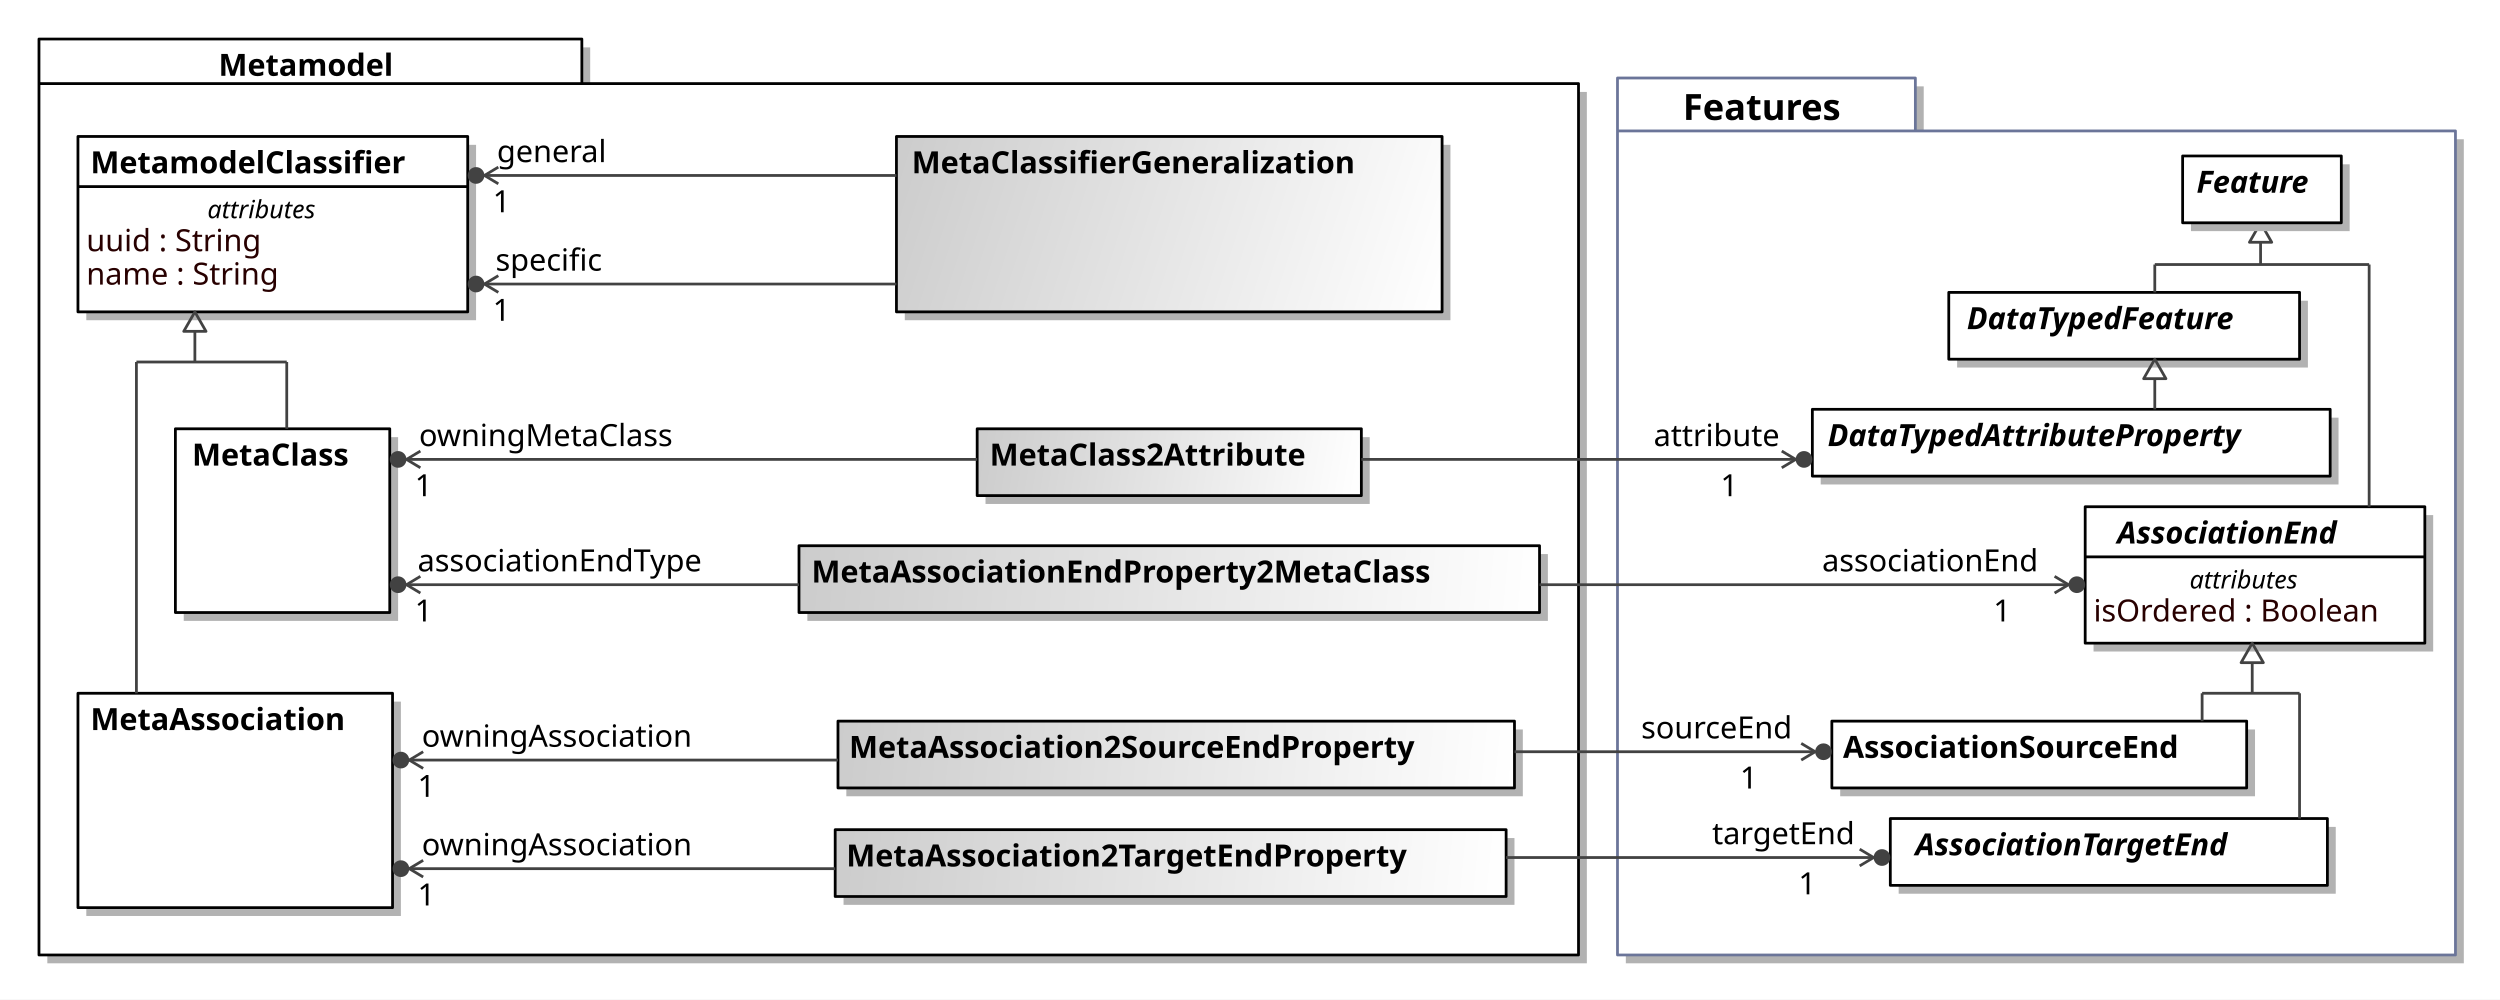
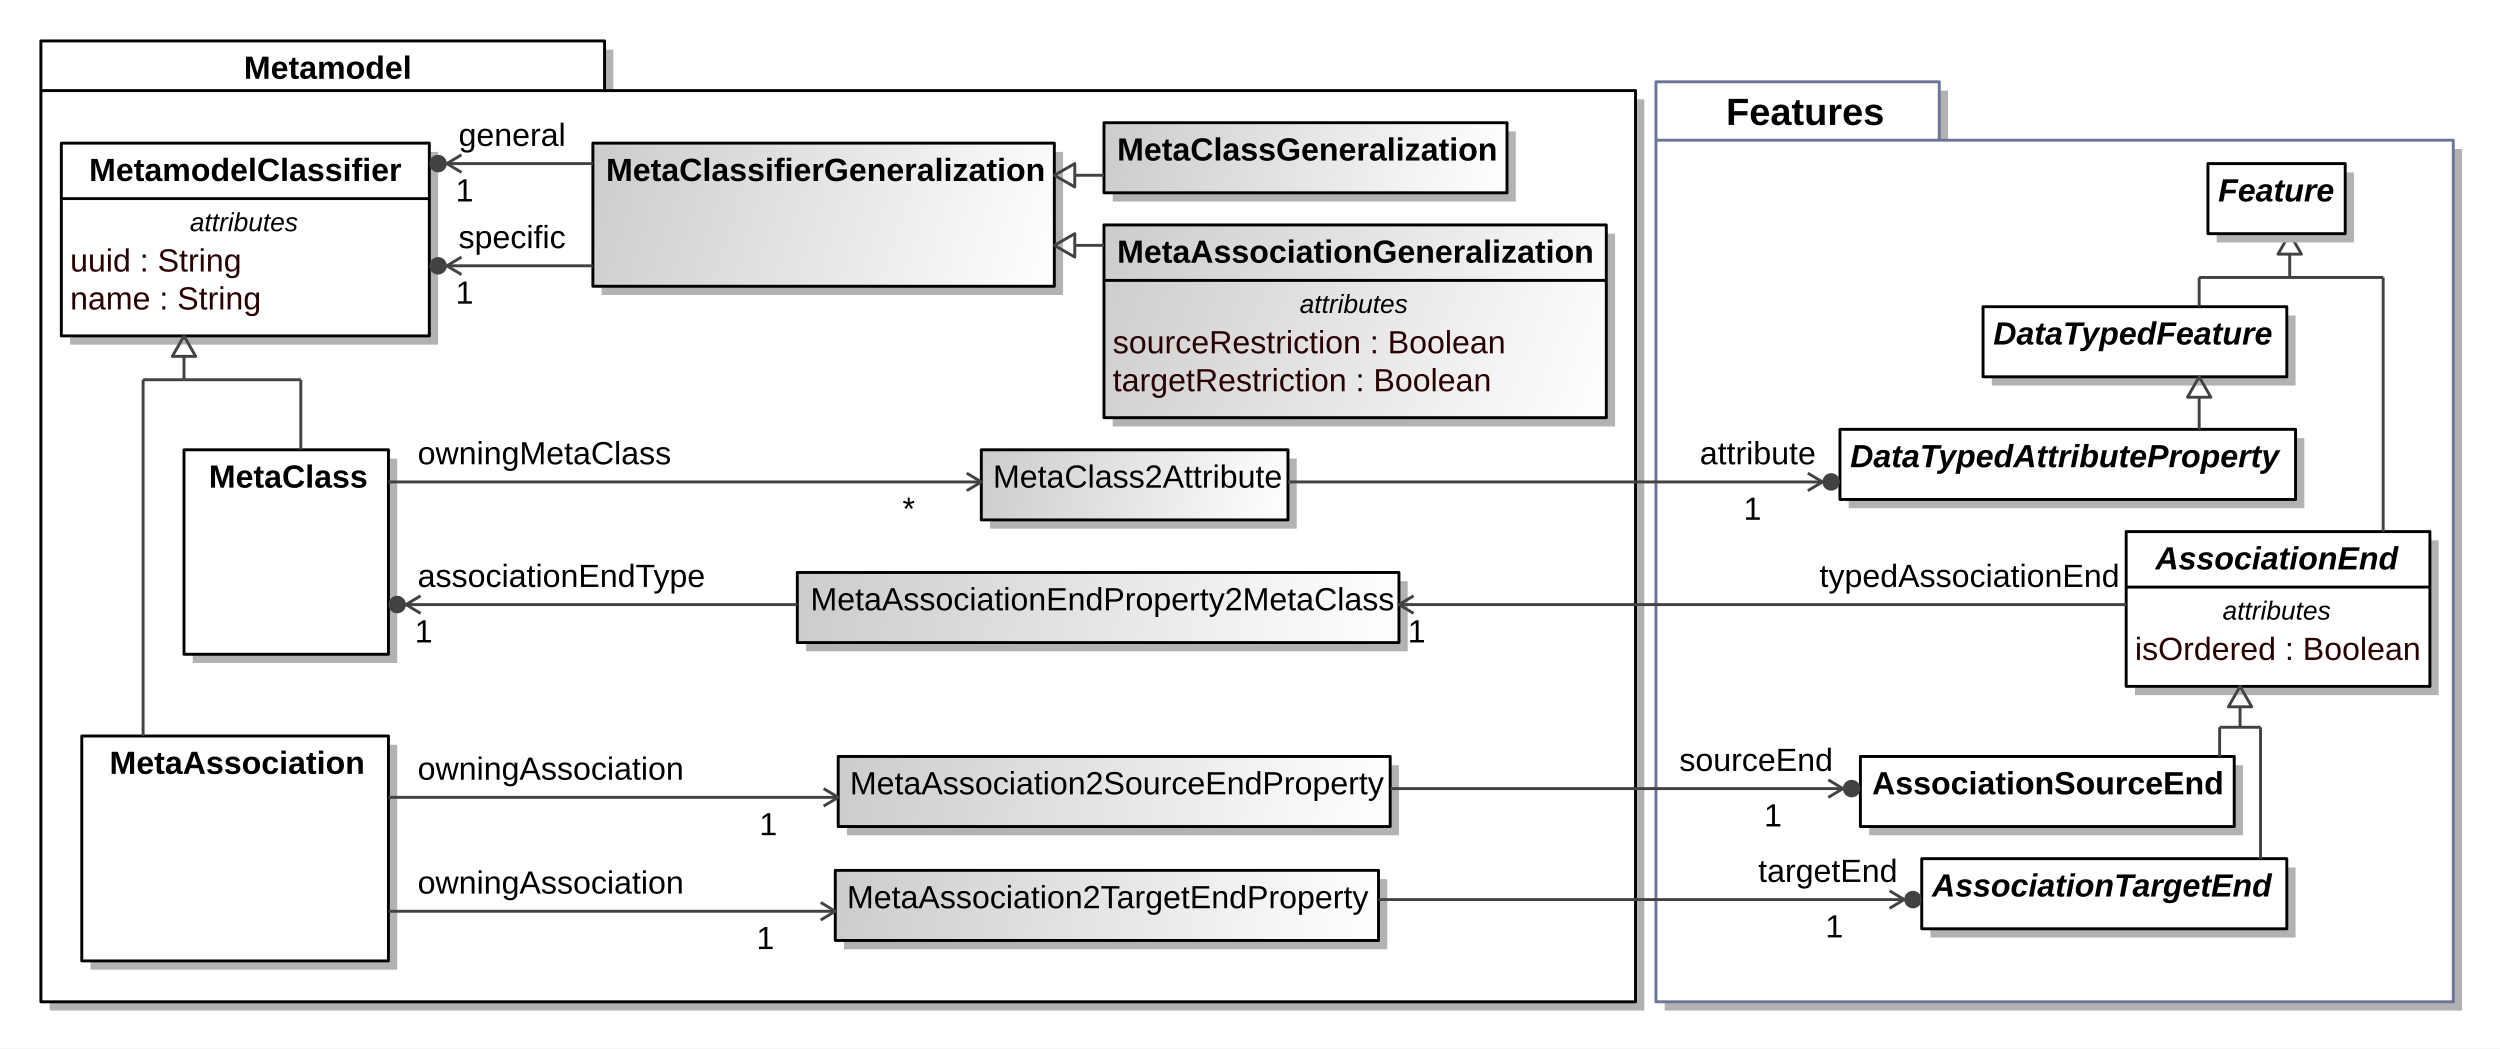
- <svg xmlns="http://www.w3.org/2000/svg" fill-opacity="1" color-rendering="auto" color-interpolation="auto" text-rendering="auto" stroke="black" stroke-linecap="square" width="9.354in" stroke-miterlimit="10" shape-rendering="auto" stroke-opacity="1" fill="black" stroke-dasharray="none" font-weight="normal" stroke-width="1" viewBox="0 0 898 359" height="3.74in" font-family="'Dialog'" font-style="normal" stroke-linejoin="miter" font-size="12" stroke-dashoffset="0" image-rendering="auto">
+ <svg xmlns="http://www.w3.org/2000/svg" fill-opacity="1" color-rendering="auto" color-interpolation="auto" text-rendering="auto" stroke="black" stroke-linecap="square" width="8.917in" stroke-miterlimit="10" shape-rendering="auto" stroke-opacity="1" fill="black" stroke-dasharray="none" font-weight="normal" stroke-width="1" viewBox="0 0 856 359" height="3.74in" font-family="'Arial'" font-style="normal" stroke-linejoin="miter" font-size="12" stroke-dashoffset="0" image-rendering="auto">
  <defs id="genericDefs" />
  <g>
    <defs id="defs1">
-       <linearGradient x1="14" gradientUnits="userSpaceOnUse" x2="567" y1="14" y2="343" id="linearGradient1" spreadMethod="pad">
-         <stop stop-opacity="1" stop-color="white" offset="0%" />
-         <stop stop-opacity="1" stop-color="white" offset="100%" />
-       </linearGradient>
-       <linearGradient x1="287" gradientUnits="userSpaceOnUse" x2="553" y1="196" y2="220" id="linearGradient2" spreadMethod="pad">
-         <stop stop-opacity="1" stop-color="rgb(204,204,204)" offset="0%" />
-         <stop stop-opacity="1" stop-color="white" offset="100%" />
-       </linearGradient>
-       <linearGradient x1="301" gradientUnits="userSpaceOnUse" x2="544" y1="259" y2="283" id="linearGradient3" spreadMethod="pad">
-         <stop stop-opacity="1" stop-color="rgb(204,204,204)" offset="0%" />
-         <stop stop-opacity="1" stop-color="white" offset="100%" />
-       </linearGradient>
-       <linearGradient x1="300" gradientUnits="userSpaceOnUse" x2="541" y1="298" y2="322" id="linearGradient4" spreadMethod="pad">
-         <stop stop-opacity="1" stop-color="rgb(204,204,204)" offset="0%" />
-         <stop stop-opacity="1" stop-color="white" offset="100%" />
-       </linearGradient>
-       <linearGradient x1="322" gradientUnits="userSpaceOnUse" x2="518" y1="49" y2="112" id="linearGradient5" spreadMethod="pad">
-         <stop stop-opacity="1" stop-color="rgb(204,204,204)" offset="0%" />
-         <stop stop-opacity="1" stop-color="white" offset="100%" />
-       </linearGradient>
-       <linearGradient x1="28" gradientUnits="userSpaceOnUse" x2="168" y1="49" y2="112" id="linearGradient6" spreadMethod="pad">
-         <stop stop-opacity="1" stop-color="white" offset="0%" />
-         <stop stop-opacity="1" stop-color="white" offset="100%" />
-       </linearGradient>
-       <linearGradient x1="351" gradientUnits="userSpaceOnUse" x2="489" y1="154" y2="178" id="linearGradient7" spreadMethod="pad">
-         <stop stop-opacity="1" stop-color="rgb(204,204,204)" offset="0%" />
-         <stop stop-opacity="1" stop-color="white" offset="100%" />
-       </linearGradient>
-       <linearGradient x1="28" gradientUnits="userSpaceOnUse" x2="141" y1="249" y2="326" id="linearGradient8" spreadMethod="pad">
-         <stop stop-opacity="1" stop-color="white" offset="0%" />
-         <stop stop-opacity="1" stop-color="white" offset="100%" />
-       </linearGradient>
-       <linearGradient x1="63" gradientUnits="userSpaceOnUse" x2="140" y1="154" y2="220" id="linearGradient9" spreadMethod="pad">
-         <stop stop-opacity="1" stop-color="white" offset="0%" />
-         <stop stop-opacity="1" stop-color="white" offset="100%" />
-       </linearGradient>
-       <linearGradient x1="581" gradientUnits="userSpaceOnUse" x2="882" y1="28" y2="343" id="linearGradient10" spreadMethod="pad">
-         <stop stop-opacity="1" stop-color="white" offset="0%" />
-         <stop stop-opacity="1" stop-color="white" offset="100%" />
-       </linearGradient>
-       <linearGradient x1="651" gradientUnits="userSpaceOnUse" x2="837" y1="147" y2="171" id="linearGradient11" spreadMethod="pad">
-         <stop stop-opacity="1" stop-color="white" offset="0%" />
-         <stop stop-opacity="1" stop-color="white" offset="100%" />
-       </linearGradient>
-       <linearGradient x1="679" gradientUnits="userSpaceOnUse" x2="836" y1="294" y2="318" id="linearGradient12" spreadMethod="pad">
-         <stop stop-opacity="1" stop-color="white" offset="0%" />
-         <stop stop-opacity="1" stop-color="white" offset="100%" />
-       </linearGradient>
-       <linearGradient x1="658" gradientUnits="userSpaceOnUse" x2="807" y1="259" y2="283" id="linearGradient13" spreadMethod="pad">
-         <stop stop-opacity="1" stop-color="white" offset="0%" />
-         <stop stop-opacity="1" stop-color="white" offset="100%" />
-       </linearGradient>
-       <linearGradient x1="700" gradientUnits="userSpaceOnUse" x2="826" y1="105" y2="129" id="linearGradient14" spreadMethod="pad">
-         <stop stop-opacity="1" stop-color="white" offset="0%" />
-         <stop stop-opacity="1" stop-color="white" offset="100%" />
-       </linearGradient>
-       <linearGradient x1="749" gradientUnits="userSpaceOnUse" x2="871" y1="182" y2="231" id="linearGradient15" spreadMethod="pad">
-         <stop stop-opacity="1" stop-color="white" offset="0%" />
-         <stop stop-opacity="1" stop-color="white" offset="100%" />
-       </linearGradient>
-       <linearGradient x1="784" gradientUnits="userSpaceOnUse" x2="841" y1="56" y2="80" id="linearGradient16" spreadMethod="pad">
+       <linearGradient x1="14" gradientUnits="userSpaceOnUse" x2="560" y1="14" y2="343" id="linearGradient1" spreadMethod="pad">
+         <stop stop-opacity="1" stop-color="white" offset="0%" />
+         <stop stop-opacity="1" stop-color="white" offset="100%" />
+       </linearGradient>
+       <linearGradient x1="273" gradientUnits="userSpaceOnUse" x2="479" y1="196" y2="220" id="linearGradient2" spreadMethod="pad">
+         <stop stop-opacity="1" stop-color="rgb(204,204,204)" offset="0%" />
+         <stop stop-opacity="1" stop-color="white" offset="100%" />
+       </linearGradient>
+       <linearGradient x1="287" gradientUnits="userSpaceOnUse" x2="476" y1="259" y2="283" id="linearGradient3" spreadMethod="pad">
+         <stop stop-opacity="1" stop-color="rgb(204,204,204)" offset="0%" />
+         <stop stop-opacity="1" stop-color="white" offset="100%" />
+       </linearGradient>
+       <linearGradient x1="286" gradientUnits="userSpaceOnUse" x2="472" y1="298" y2="322" id="linearGradient4" spreadMethod="pad">
+         <stop stop-opacity="1" stop-color="rgb(204,204,204)" offset="0%" />
+         <stop stop-opacity="1" stop-color="white" offset="100%" />
+       </linearGradient>
+       <linearGradient x1="378" gradientUnits="userSpaceOnUse" x2="550" y1="77" y2="143" id="linearGradient5" spreadMethod="pad">
+         <stop stop-opacity="1" stop-color="rgb(204,204,204)" offset="0%" />
+         <stop stop-opacity="1" stop-color="white" offset="100%" />
+       </linearGradient>
+       <linearGradient x1="203" gradientUnits="userSpaceOnUse" x2="361" y1="49" y2="98" id="linearGradient6" spreadMethod="pad">
+         <stop stop-opacity="1" stop-color="rgb(204,204,204)" offset="0%" />
+         <stop stop-opacity="1" stop-color="white" offset="100%" />
+       </linearGradient>
+       <linearGradient x1="378" gradientUnits="userSpaceOnUse" x2="516" y1="42" y2="66" id="linearGradient7" spreadMethod="pad">
+         <stop stop-opacity="1" stop-color="rgb(204,204,204)" offset="0%" />
+         <stop stop-opacity="1" stop-color="white" offset="100%" />
+       </linearGradient>
+       <linearGradient x1="21" gradientUnits="userSpaceOnUse" x2="147" y1="49" y2="115" id="linearGradient8" spreadMethod="pad">
+         <stop stop-opacity="1" stop-color="white" offset="0%" />
+         <stop stop-opacity="1" stop-color="white" offset="100%" />
+       </linearGradient>
+       <linearGradient x1="28" gradientUnits="userSpaceOnUse" x2="133" y1="252" y2="329" id="linearGradient9" spreadMethod="pad">
+         <stop stop-opacity="1" stop-color="white" offset="0%" />
+         <stop stop-opacity="1" stop-color="white" offset="100%" />
+       </linearGradient>
+       <linearGradient x1="336" gradientUnits="userSpaceOnUse" x2="441" y1="154" y2="178" id="linearGradient10" spreadMethod="pad">
+         <stop stop-opacity="1" stop-color="rgb(204,204,204)" offset="0%" />
+         <stop stop-opacity="1" stop-color="white" offset="100%" />
+       </linearGradient>
+       <linearGradient x1="63" gradientUnits="userSpaceOnUse" x2="133" y1="154" y2="224" id="linearGradient11" spreadMethod="pad">
+         <stop stop-opacity="1" stop-color="white" offset="0%" />
+         <stop stop-opacity="1" stop-color="white" offset="100%" />
+       </linearGradient>
+       <linearGradient x1="567" gradientUnits="userSpaceOnUse" x2="840" y1="28" y2="343" id="linearGradient12" spreadMethod="pad">
+         <stop stop-opacity="1" stop-color="white" offset="0%" />
+         <stop stop-opacity="1" stop-color="white" offset="100%" />
+       </linearGradient>
+       <linearGradient x1="630" gradientUnits="userSpaceOnUse" x2="786" y1="147" y2="171" id="linearGradient13" spreadMethod="pad">
+         <stop stop-opacity="1" stop-color="white" offset="0%" />
+         <stop stop-opacity="1" stop-color="white" offset="100%" />
+       </linearGradient>
+       <linearGradient x1="637" gradientUnits="userSpaceOnUse" x2="765" y1="259" y2="283" id="linearGradient14" spreadMethod="pad">
+         <stop stop-opacity="1" stop-color="white" offset="0%" />
+         <stop stop-opacity="1" stop-color="white" offset="100%" />
+       </linearGradient>
+       <linearGradient x1="658" gradientUnits="userSpaceOnUse" x2="783" y1="294" y2="318" id="linearGradient15" spreadMethod="pad">
+         <stop stop-opacity="1" stop-color="white" offset="0%" />
+         <stop stop-opacity="1" stop-color="white" offset="100%" />
+       </linearGradient>
+       <linearGradient x1="728" gradientUnits="userSpaceOnUse" x2="832" y1="182" y2="235" id="linearGradient16" spreadMethod="pad">
+         <stop stop-opacity="1" stop-color="white" offset="0%" />
+         <stop stop-opacity="1" stop-color="white" offset="100%" />
+       </linearGradient>
+       <linearGradient x1="679" gradientUnits="userSpaceOnUse" x2="783" y1="105" y2="129" id="linearGradient17" spreadMethod="pad">
+         <stop stop-opacity="1" stop-color="white" offset="0%" />
+         <stop stop-opacity="1" stop-color="white" offset="100%" />
+       </linearGradient>
+       <linearGradient x1="756" gradientUnits="userSpaceOnUse" x2="803" y1="56" y2="80" id="linearGradient18" spreadMethod="pad">
        <stop stop-opacity="1" stop-color="white" offset="0%" />
        <stop stop-opacity="1" stop-color="white" offset="100%" />
      </linearGradient>
      <clipPath clipPathUnits="userSpaceOnUse" id="clipPath1">
-         <path d="M0 -5 L898 -5 L898 359 L0 359 L0 -5 Z" />
+         <path d="M0 -5 L856 -5 L856 359 L0 359 L0 -5 Z" />
      </clipPath>
    </defs>
    <g fill="white" stroke="white">
-       <rect x="0" width="898" height="364" y="-5" clip-path="url(#clipPath1)" stroke="none" />
-       <rect x="17" y="33" clip-path="url(#clipPath1)" fill="rgb(178,178,178)" width="553" text-rendering="geometricPrecision" height="313" stroke="none" />
-       <rect x="17" y="17" clip-path="url(#clipPath1)" fill="rgb(178,178,178)" width="195" text-rendering="geometricPrecision" height="16" stroke="none" />
-       <polygon fill="url(#linearGradient1)" text-rendering="geometricPrecision" clip-path="url(#clipPath1)" points=" 209 30 209 14 14 14 14 343 567 343 567 30 14 30" stroke="none" />
+       <rect x="0" width="856" height="364" y="-5" clip-path="url(#clipPath1)" stroke="none" />
+       <rect x="17" y="34" clip-path="url(#clipPath1)" fill="rgb(178,178,178)" width="546" text-rendering="geometricPrecision" height="312" stroke="none" />
+       <rect x="17" y="17" clip-path="url(#clipPath1)" fill="rgb(178,178,178)" width="193" text-rendering="geometricPrecision" height="17" stroke="none" />
+       <polygon fill="url(#linearGradient1)" text-rendering="geometricPrecision" clip-path="url(#clipPath1)" points=" 207 31 207 14 14 14 14 343 560 343 560 31 14 31" stroke="none" />
    </g>
    <g stroke-linecap="butt" stroke-linejoin="round" text-rendering="geometricPrecision">
-       <polygon fill="none" points=" 209 30 209 14 14 14 14 343 567 343 567 30 14 30" clip-path="url(#clipPath1)" />
-       <rect x="290" y="199" clip-path="url(#clipPath1)" fill="rgb(178,178,178)" width="266" height="24" stroke="none" />
-       <rect x="287" y="196" clip-path="url(#clipPath1)" fill="url(#linearGradient2)" width="266" height="24" stroke="none" />
-       <rect fill="none" x="287" width="266" height="24" y="196" clip-path="url(#clipPath1)" />
-       <text x="291.5" font-size="11" y="209.21" clip-path="url(#clipPath1)" stroke="none" font-weight="bold" space="preserve">MetaAssociationEndProperty2MetaClass</text>
+       <polygon fill="none" points=" 207 31 207 14 14 14 14 343 560 343 560 31 14 31" clip-path="url(#clipPath1)" />
+       <rect x="276" y="199" clip-path="url(#clipPath1)" fill="rgb(178,178,178)" width="206" height="24" stroke="none" />
+       <rect x="273" y="196" clip-path="url(#clipPath1)" fill="url(#linearGradient2)" width="206" height="24" stroke="none" />
+       <rect fill="none" x="273" width="206" height="24" y="196" clip-path="url(#clipPath1)" />
+       <text x="277.5" space="preserve" font-size="11" y="208.958" clip-path="url(#clipPath1)" stroke="none">MetaAssociationEndProperty2MetaClass</text>
+       <text x="83.5" font-size="11" y="26.958" clip-path="url(#clipPath1)" stroke="none" font-weight="bold" space="preserve">Metamodel</text>
    </g>
    <g stroke-linecap="butt" font-size="11" fill="rgb(178,178,178)" text-rendering="geometricPrecision" stroke-linejoin="round" stroke="rgb(178,178,178)" font-weight="bold">
-       <rect x="304" width="243" height="24" y="262" clip-path="url(#clipPath1)" stroke="none" />
-       <rect x="301" y="259" clip-path="url(#clipPath1)" fill="url(#linearGradient3)" width="243" height="24" stroke="none" />
-       <rect x="301" y="259" clip-path="url(#clipPath1)" fill="none" width="243" height="24" stroke="black" />
-       <text fill="black" x="305" space="preserve" y="272.21" clip-path="url(#clipPath1)" stroke="none">MetaAssociation2SourceEndProperty</text>
-       <rect x="303" width="241" height="24" y="301" clip-path="url(#clipPath1)" stroke="none" />
-       <rect x="300" y="298" clip-path="url(#clipPath1)" fill="url(#linearGradient4)" width="241" height="24" stroke="none" />
-       <rect x="300" y="298" clip-path="url(#clipPath1)" fill="none" width="241" height="24" stroke="black" />
-       <text fill="black" x="304" space="preserve" y="311.21" clip-path="url(#clipPath1)" stroke="none">MetaAssociation2TargetEndProperty</text>
-       <rect x="325" width="196" height="63" y="52" clip-path="url(#clipPath1)" stroke="none" />
-       <rect x="322" y="49" clip-path="url(#clipPath1)" fill="url(#linearGradient5)" width="196" height="63" stroke="none" />
-       <rect x="322" y="49" clip-path="url(#clipPath1)" fill="none" width="196" height="63" stroke="black" />
-       <text fill="black" x="327.5" space="preserve" y="62.21" clip-path="url(#clipPath1)" stroke="none">MetaClassifierGeneralization</text>
-       <text fill="black" x="78.5" space="preserve" y="27.21" clip-path="url(#clipPath1)" stroke="none">Metamodel</text>
-       <rect x="31" width="140" height="63" y="52" clip-path="url(#clipPath1)" stroke="none" />
-       <rect x="28" y="49" clip-path="url(#clipPath1)" fill="url(#linearGradient6)" width="140" height="63" stroke="none" />
-       <rect x="28" y="49" clip-path="url(#clipPath1)" fill="none" width="140" height="63" stroke="black" />
-       <line clip-path="url(#clipPath1)" fill="none" x1="28" x2="168" y1="67" y2="67" stroke="black" />
+       <rect x="290" width="189" height="24" y="262" clip-path="url(#clipPath1)" stroke="none" />
+       <rect x="287" y="259" clip-path="url(#clipPath1)" fill="url(#linearGradient3)" width="189" height="24" stroke="none" />
+       <rect x="287" y="259" clip-path="url(#clipPath1)" fill="none" width="189" height="24" stroke="black" />
+       <text x="291" y="271.958" clip-path="url(#clipPath1)" fill="black" stroke="none" font-weight="normal" space="preserve">MetaAssociation2SourceEndProperty</text>
+       <rect x="289" width="186" height="24" y="301" clip-path="url(#clipPath1)" stroke="none" />
+       <rect x="286" y="298" clip-path="url(#clipPath1)" fill="url(#linearGradient4)" width="186" height="24" stroke="none" />
+       <rect x="286" y="298" clip-path="url(#clipPath1)" fill="none" width="186" height="24" stroke="black" />
+       <text x="290" y="310.958" clip-path="url(#clipPath1)" fill="black" stroke="none" font-weight="normal" space="preserve">MetaAssociation2TargetEndProperty</text>
+       <rect x="381" width="172" height="66" y="80" clip-path="url(#clipPath1)" stroke="none" />
+       <rect x="378" y="77" clip-path="url(#clipPath1)" fill="url(#linearGradient5)" width="172" height="66" stroke="none" />
+       <rect x="378" y="77" clip-path="url(#clipPath1)" fill="none" width="172" height="66" stroke="black" />
+       <line clip-path="url(#clipPath1)" fill="none" x1="378" x2="550" y1="96" y2="96" stroke="black" />
    </g>
    <g font-style="italic" text-rendering="geometricPrecision" font-size="9" stroke-linecap="butt" stroke-linejoin="round">
-       <text x="74.5" space="preserve" y="78.354" clip-path="url(#clipPath1)" stroke="none">attributes</text>
+       <text x="445" space="preserve" y="107.147" clip-path="url(#clipPath1)" stroke="none">attributes</text>
    </g>
    <g fill="rgb(40,0,0)" text-rendering="geometricPrecision" font-size="11" stroke-linecap="butt" stroke="rgb(40,0,0)" stroke-linejoin="round">
-       <text x="31" space="preserve" y="90.21" clip-path="url(#clipPath1)" stroke="none">uuid : String</text>
-       <text x="31" space="preserve" y="102.21" clip-path="url(#clipPath1)" stroke="none">name : String</text>
-       <text x="32.5" y="62.21" clip-path="url(#clipPath1)" fill="black" stroke="none" font-weight="bold" space="preserve">MetamodelClassifier</text>
-       <rect x="354" y="157" clip-path="url(#clipPath1)" fill="rgb(178,178,178)" width="138" height="24" stroke="none" />
-       <rect x="351" y="154" clip-path="url(#clipPath1)" fill="url(#linearGradient7)" width="138" height="24" stroke="none" />
-       <rect x="351" y="154" clip-path="url(#clipPath1)" fill="none" width="138" height="24" stroke="black" />
-       <text x="355.5" y="167.21" clip-path="url(#clipPath1)" fill="black" stroke="none" font-weight="bold" space="preserve">MetaClass2Attribute</text>
-       <rect x="31" y="252" clip-path="url(#clipPath1)" fill="rgb(178,178,178)" width="113" height="77" stroke="none" />
-       <rect x="28" y="249" clip-path="url(#clipPath1)" fill="url(#linearGradient8)" width="113" height="77" stroke="none" />
-       <rect x="28" y="249" clip-path="url(#clipPath1)" fill="none" width="113" height="77" stroke="black" />
-       <text x="32.5" y="262.21" clip-path="url(#clipPath1)" fill="black" stroke="none" font-weight="bold" space="preserve">MetaAssociation</text>
-       <rect x="66" y="157" clip-path="url(#clipPath1)" fill="rgb(178,178,178)" width="77" height="66" stroke="none" />
-       <rect x="63" y="154" clip-path="url(#clipPath1)" fill="url(#linearGradient9)" width="77" height="66" stroke="none" />
-       <rect x="63" y="154" clip-path="url(#clipPath1)" fill="none" width="77" height="66" stroke="black" />
-       <text x="69" y="167.21" clip-path="url(#clipPath1)" fill="black" stroke="none" font-weight="bold" space="preserve">MetaClass</text>
-       <polygon fill="none" clip-path="url(#clipPath1)" points=" 74 119 70 112 66 119" stroke="rgb(66,66,66)" />
-       <line clip-path="url(#clipPath1)" fill="none" x1="70" x2="70" y1="119" y2="130" stroke="rgb(66,66,66)" />
+       <text x="381" space="preserve" y="120.958" clip-path="url(#clipPath1)" stroke="none">sourceRestriction : Boolean</text>
+       <text x="381" space="preserve" y="133.958" clip-path="url(#clipPath1)" stroke="none">targetRestriction : Boolean</text>
+       <text x="382.5" y="89.958" clip-path="url(#clipPath1)" fill="black" stroke="none" font-weight="bold" space="preserve">MetaAssociationGeneralization</text>
+       <rect x="206" y="52" clip-path="url(#clipPath1)" fill="rgb(178,178,178)" width="158" height="49" stroke="none" />
+       <rect x="203" y="49" clip-path="url(#clipPath1)" fill="url(#linearGradient6)" width="158" height="49" stroke="none" />
+       <rect x="203" y="49" clip-path="url(#clipPath1)" fill="none" width="158" height="49" stroke="black" />
+       <text x="207.5" y="61.958" clip-path="url(#clipPath1)" fill="black" stroke="none" font-weight="bold" space="preserve">MetaClassifierGeneralization</text>
+       <rect x="381" y="45" clip-path="url(#clipPath1)" fill="rgb(178,178,178)" width="138" height="24" stroke="none" />
+       <rect x="378" y="42" clip-path="url(#clipPath1)" fill="url(#linearGradient7)" width="138" height="24" stroke="none" />
+       <rect x="378" y="42" clip-path="url(#clipPath1)" fill="none" width="138" height="24" stroke="black" />
+       <text x="382.5" y="54.958" clip-path="url(#clipPath1)" fill="black" stroke="none" font-weight="bold" space="preserve">MetaClassGeneralization</text>
+       <rect x="24" y="52" clip-path="url(#clipPath1)" fill="rgb(178,178,178)" width="126" height="66" stroke="none" />
+       <rect x="21" y="49" clip-path="url(#clipPath1)" fill="url(#linearGradient8)" width="126" height="66" stroke="none" />
+       <rect x="21" y="49" clip-path="url(#clipPath1)" fill="none" width="126" height="66" stroke="black" />
+       <line clip-path="url(#clipPath1)" fill="none" x1="21" x2="147" y1="68" y2="68" stroke="black" />
+     </g>
+     <g font-style="italic" text-rendering="geometricPrecision" font-size="9" stroke-linecap="butt" stroke-linejoin="round">
+       <text x="65" space="preserve" y="79.147" clip-path="url(#clipPath1)" stroke="none">attributes</text>
+     </g>
+     <g fill="rgb(40,0,0)" text-rendering="geometricPrecision" font-size="11" stroke-linecap="butt" stroke="rgb(40,0,0)" stroke-linejoin="round">
+       <text x="24" space="preserve" y="92.958" clip-path="url(#clipPath1)" stroke="none">uuid : String</text>
+       <text x="24" space="preserve" y="105.958" clip-path="url(#clipPath1)" stroke="none">name : String</text>
+       <text x="30.5" y="61.958" clip-path="url(#clipPath1)" fill="black" stroke="none" font-weight="bold" space="preserve">MetamodelClassifier</text>
+       <rect x="31" y="255" clip-path="url(#clipPath1)" fill="rgb(178,178,178)" width="105" height="77" stroke="none" />
+       <rect x="28" y="252" clip-path="url(#clipPath1)" fill="url(#linearGradient9)" width="105" height="77" stroke="none" />
+       <rect x="28" y="252" clip-path="url(#clipPath1)" fill="none" width="105" height="77" stroke="black" />
+       <text x="37.5" y="264.958" clip-path="url(#clipPath1)" fill="black" stroke="none" font-weight="bold" space="preserve">MetaAssociation</text>
+       <rect x="339" y="157" clip-path="url(#clipPath1)" fill="rgb(178,178,178)" width="105" height="24" stroke="none" />
+       <rect x="336" y="154" clip-path="url(#clipPath1)" fill="url(#linearGradient10)" width="105" height="24" stroke="none" />
+       <rect x="336" y="154" clip-path="url(#clipPath1)" fill="none" width="105" height="24" stroke="black" />
+       <text fill="black" x="340" space="preserve" y="166.958" clip-path="url(#clipPath1)" stroke="none">MetaClass2Attribute</text>
+       <rect x="66" y="157" clip-path="url(#clipPath1)" fill="rgb(178,178,178)" width="70" height="70" stroke="none" />
+       <rect x="63" y="154" clip-path="url(#clipPath1)" fill="url(#linearGradient11)" width="70" height="70" stroke="none" />
+       <rect x="63" y="154" clip-path="url(#clipPath1)" fill="none" width="70" height="70" stroke="black" />
+       <text x="71.5" y="166.958" clip-path="url(#clipPath1)" fill="black" stroke="none" font-weight="bold" space="preserve">MetaClass</text>
+       <polygon fill="none" clip-path="url(#clipPath1)" points=" 67 122 63 115 59 122" stroke="rgb(66,66,66)" />
+       <line clip-path="url(#clipPath1)" fill="none" x1="63" x2="63" y1="122" y2="130" stroke="rgb(66,66,66)" />
      <line clip-path="url(#clipPath1)" fill="none" x1="49" x2="103" y1="130" y2="130" stroke="rgb(66,66,66)" />
-       <rect x="584" y="50" clip-path="url(#clipPath1)" fill="rgb(178,178,178)" width="301" height="296" stroke="none" />
-       <rect x="584" y="31" clip-path="url(#clipPath1)" fill="rgb(178,178,178)" width="107" height="19" stroke="none" />
-       <polygon fill="url(#linearGradient10)" clip-path="url(#clipPath1)" points=" 688 47 688 28 581 28 581 343 882 343 882 47 581 47" stroke="none" />
-       <polygon fill="none" clip-path="url(#clipPath1)" points=" 688 47 688 28 581 28 581 343 882 343 882 47 581 47" stroke="rgb(107,117,153)" />
-       <rect x="654" y="150" clip-path="url(#clipPath1)" fill="rgb(178,178,178)" width="186" height="24" stroke="none" />
-       <rect x="651" y="147" clip-path="url(#clipPath1)" fill="url(#linearGradient11)" width="186" height="24" stroke="none" />
-       <rect x="651" y="147" clip-path="url(#clipPath1)" fill="none" width="186" height="24" stroke="black" />
+       <rect x="570" y="51" clip-path="url(#clipPath1)" fill="rgb(178,178,178)" width="273" height="295" stroke="none" />
+       <rect x="570" y="31" clip-path="url(#clipPath1)" fill="rgb(178,178,178)" width="97" height="20" stroke="none" />
+       <polygon fill="url(#linearGradient12)" clip-path="url(#clipPath1)" points=" 664 48 664 28 567 28 567 343 840 343 840 48 567 48" stroke="none" />
+       <polygon fill="none" clip-path="url(#clipPath1)" points=" 664 48 664 28 567 28 567 343 840 343 840 48 567 48" stroke="rgb(107,117,153)" />
+       <rect x="633" y="150" clip-path="url(#clipPath1)" fill="rgb(178,178,178)" width="156" height="24" stroke="none" />
+       <rect x="630" y="147" clip-path="url(#clipPath1)" fill="url(#linearGradient13)" width="156" height="24" stroke="none" />
+       <rect x="630" y="147" clip-path="url(#clipPath1)" fill="none" width="156" height="24" stroke="black" />
    </g>
    <g font-style="italic" text-rendering="geometricPrecision" font-size="11" font-weight="bold" stroke-linecap="butt" stroke-linejoin="round">
-       <text x="656.5" space="preserve" y="160.21" clip-path="url(#clipPath1)" stroke="none">DataTypedAttributeProperty</text>
-       <rect x="682" y="297" clip-path="url(#clipPath1)" fill="rgb(178,178,178)" width="157" height="24" stroke="none" />
-       <rect x="679" y="294" clip-path="url(#clipPath1)" fill="url(#linearGradient12)" width="157" height="24" stroke="none" />
-       <rect fill="none" x="679" width="157" height="24" y="294" clip-path="url(#clipPath1)" />
-       <text x="688" space="preserve" y="307.21" clip-path="url(#clipPath1)" stroke="none">AssociationTargetEnd</text>
-       <rect x="661" y="262" clip-path="url(#clipPath1)" fill="rgb(178,178,178)" width="149" height="24" stroke="none" />
-       <rect x="658" y="259" clip-path="url(#clipPath1)" fill="url(#linearGradient13)" width="149" height="24" stroke="none" />
-       <rect fill="none" x="658" width="149" height="24" y="259" clip-path="url(#clipPath1)" />
-       <text font-style="normal" x="662" space="preserve" y="272.21" clip-path="url(#clipPath1)" stroke="none">AssociationSourceEnd</text>
-       <rect x="703" y="108" clip-path="url(#clipPath1)" fill="rgb(178,178,178)" width="126" height="24" stroke="none" />
-       <rect x="700" y="105" clip-path="url(#clipPath1)" fill="url(#linearGradient14)" width="126" height="24" stroke="none" />
-       <rect fill="none" x="700" width="126" height="24" y="105" clip-path="url(#clipPath1)" />
-       <text x="706.5" space="preserve" y="118.21" clip-path="url(#clipPath1)" stroke="none">DataTypedFeature</text>
-       <rect x="752" y="185" clip-path="url(#clipPath1)" fill="rgb(178,178,178)" width="122" height="49" stroke="none" />
-       <rect x="749" y="182" clip-path="url(#clipPath1)" fill="url(#linearGradient15)" width="122" height="49" stroke="none" />
-       <rect fill="none" x="749" width="122" height="49" y="182" clip-path="url(#clipPath1)" />
-       <line y2="200" fill="none" x1="749" clip-path="url(#clipPath1)" x2="871" y1="200" />
-       <text x="786.5" font-size="9" y="211.354" clip-path="url(#clipPath1)" stroke="none" font-weight="normal" space="preserve">attributes</text>
+       <text x="633.5" space="preserve" y="159.958" clip-path="url(#clipPath1)" stroke="none">DataTypedAttributeProperty</text>
+       <rect x="640" y="262" clip-path="url(#clipPath1)" fill="rgb(178,178,178)" width="128" height="24" stroke="none" />
+       <rect x="637" y="259" clip-path="url(#clipPath1)" fill="url(#linearGradient14)" width="128" height="24" stroke="none" />
+       <rect fill="none" x="637" width="128" height="24" y="259" clip-path="url(#clipPath1)" />
+       <text font-style="normal" x="641" space="preserve" y="271.958" clip-path="url(#clipPath1)" stroke="none">AssociationSourceEnd</text>
+       <rect x="661" y="297" clip-path="url(#clipPath1)" fill="rgb(178,178,178)" width="125" height="24" stroke="none" />
+       <rect x="658" y="294" clip-path="url(#clipPath1)" fill="url(#linearGradient15)" width="125" height="24" stroke="none" />
+       <rect fill="none" x="658" width="125" height="24" y="294" clip-path="url(#clipPath1)" />
+       <text x="661.5" space="preserve" y="306.958" clip-path="url(#clipPath1)" stroke="none">AssociationTargetEnd</text>
+       <rect x="731" y="185" clip-path="url(#clipPath1)" fill="rgb(178,178,178)" width="104" height="53" stroke="none" />
+       <rect x="728" y="182" clip-path="url(#clipPath1)" fill="url(#linearGradient16)" width="104" height="53" stroke="none" />
+       <rect fill="none" x="728" width="104" height="53" y="182" clip-path="url(#clipPath1)" />
+       <line y2="201" fill="none" x1="728" clip-path="url(#clipPath1)" x2="832" y1="201" />
+       <text x="761" font-size="9" y="212.148" clip-path="url(#clipPath1)" stroke="none" font-weight="normal" space="preserve">attributes</text>
    </g>
    <g fill="rgb(40,0,0)" text-rendering="geometricPrecision" font-size="11" stroke-linecap="butt" stroke="rgb(40,0,0)" stroke-linejoin="round">
-       <text x="752" space="preserve" y="223.21" clip-path="url(#clipPath1)" stroke="none">isOrdered : Boolean</text>
+       <text x="731" space="preserve" y="225.958" clip-path="url(#clipPath1)" stroke="none">isOrdered : Boolean</text>
    </g>
    <g font-style="italic" text-rendering="geometricPrecision" font-size="11" font-weight="bold" stroke-linecap="butt" stroke-linejoin="round">
-       <text x="760.5" space="preserve" y="195.21" clip-path="url(#clipPath1)" stroke="none">AssociationEnd</text>
-       <text x="604.5" font-size="13" y="43.067" clip-path="url(#clipPath1)" font-style="normal" stroke="none" space="preserve">Features</text>
+       <text x="738" space="preserve" y="194.958" clip-path="url(#clipPath1)" stroke="none">AssociationEnd</text>
+       <rect x="682" y="108" clip-path="url(#clipPath1)" fill="rgb(178,178,178)" width="104" height="24" stroke="none" />
+       <rect x="679" y="105" clip-path="url(#clipPath1)" fill="url(#linearGradient17)" width="104" height="24" stroke="none" />
+       <rect fill="none" x="679" width="104" height="24" y="105" clip-path="url(#clipPath1)" />
+       <text x="682.5" space="preserve" y="117.958" clip-path="url(#clipPath1)" stroke="none">DataTypedFeature</text>
+       <text x="591" font-size="13" y="42.769" clip-path="url(#clipPath1)" font-style="normal" stroke="none" space="preserve">Features</text>
    </g>
    <g stroke-linecap="butt" font-size="13" fill="rgb(66,66,66)" text-rendering="geometricPrecision" stroke-linejoin="round" stroke="rgb(66,66,66)" font-weight="bold">
-       <polygon fill="none" points=" 816 87 812 80 808 87" clip-path="url(#clipPath1)" />
-       <line y2="95" fill="none" x1="812" clip-path="url(#clipPath1)" x2="812" y1="87" />
-       <line y2="95" fill="none" x1="774" clip-path="url(#clipPath1)" x2="851" y1="95" />
-       <rect x="787" y="59" clip-path="url(#clipPath1)" fill="rgb(178,178,178)" width="57" height="24" stroke="none" />
-       <rect x="784" y="56" clip-path="url(#clipPath1)" fill="url(#linearGradient16)" width="57" height="24" stroke="none" />
-       <rect x="784" y="56" clip-path="url(#clipPath1)" fill="none" width="57" height="24" stroke="black" />
+       <polygon fill="none" points=" 788 87 784 80 780 87" clip-path="url(#clipPath1)" />
+       <line y2="95" fill="none" x1="784" clip-path="url(#clipPath1)" x2="784" y1="87" />
+       <line y2="95" fill="none" x1="753" clip-path="url(#clipPath1)" x2="816" y1="95" />
+       <rect x="759" y="59" clip-path="url(#clipPath1)" fill="rgb(178,178,178)" width="47" height="24" stroke="none" />
+       <rect x="756" y="56" clip-path="url(#clipPath1)" fill="url(#linearGradient18)" width="47" height="24" stroke="none" />
+       <rect x="756" y="56" clip-path="url(#clipPath1)" fill="none" width="47" height="24" stroke="black" />
    </g>
    <g font-style="italic" text-rendering="geometricPrecision" font-size="11" font-weight="bold" stroke-linecap="butt" stroke-linejoin="round">
-       <text x="789" space="preserve" y="69.21" clip-path="url(#clipPath1)" stroke="none">Feature</text>
-       <polygon fill="none" clip-path="url(#clipPath1)" points=" 813 238 809 231 805 238" stroke="rgb(66,66,66)" />
-       <line clip-path="url(#clipPath1)" fill="none" x1="809" x2="809" y1="238" y2="249" stroke="rgb(66,66,66)" />
-       <line clip-path="url(#clipPath1)" fill="none" x1="791" x2="826" y1="249" y2="249" stroke="rgb(66,66,66)" />
-       <circle fill="rgb(66,66,66)" r="3" clip-path="url(#clipPath1)" cx="143" cy="165" stroke="none" />
-       <path fill="none" d="M151 168 L146 165 L151 162" clip-path="url(#clipPath1)" stroke="rgb(66,66,66)" />
-       <path fill="none" d="M146 165 L351 165" clip-path="url(#clipPath1)" stroke="rgb(66,66,66)" />
-       <text x="150.5" y="160.21" clip-path="url(#clipPath1)" font-style="normal" stroke="none" font-weight="normal" space="preserve">owningMetaClass</text>
-       <text x="149" y="178.21" clip-path="url(#clipPath1)" font-style="normal" stroke="none" font-weight="normal" space="preserve">1</text>
+       <text x="759.5" space="preserve" y="68.958" clip-path="url(#clipPath1)" stroke="none">Feature</text>
+       <polygon fill="none" clip-path="url(#clipPath1)" points=" 771 242 767 235 763 242" stroke="rgb(66,66,66)" />
+       <line clip-path="url(#clipPath1)" fill="none" x1="767" x2="767" y1="242" y2="249" stroke="rgb(66,66,66)" />
+       <line clip-path="url(#clipPath1)" fill="none" x1="760" x2="774" y1="249" y2="249" stroke="rgb(66,66,66)" />
+       <path fill="none" d="M484 210 L479 207 L484 204" clip-path="url(#clipPath1)" stroke="rgb(66,66,66)" />
+       <path fill="none" d="M728 207 L479 207" clip-path="url(#clipPath1)" stroke="rgb(66,66,66)" />
+       <text x="623" y="200.958" clip-path="url(#clipPath1)" font-style="normal" stroke="none" font-weight="normal" space="preserve">typedAssociationEnd</text>
+       <text x="482" y="219.958" clip-path="url(#clipPath1)" font-style="normal" stroke="none" font-weight="normal" space="preserve">1</text>
    </g>
    <g fill="rgb(66,66,66)" text-rendering="geometricPrecision" font-size="11" stroke-linecap="butt" stroke="rgb(66,66,66)" stroke-linejoin="round">
-       <circle r="3" clip-path="url(#clipPath1)" cx="746" cy="210" stroke="none" />
-       <path fill="none" d="M738 207 L743 210 L738 213" clip-path="url(#clipPath1)" />
-       <path fill="none" d="M743 210 L553 210" clip-path="url(#clipPath1)" />
-       <text fill="black" x="654.5" space="preserve" y="205.21" clip-path="url(#clipPath1)" stroke="none">associationEnd</text>
-       <text fill="black" x="716" space="preserve" y="223.21" clip-path="url(#clipPath1)" stroke="none">1</text>
-       <circle r="3" clip-path="url(#clipPath1)" cx="648" cy="165" stroke="none" />
-       <path fill="none" d="M640 162 L645 165 L640 168" clip-path="url(#clipPath1)" />
-       <path fill="none" d="M645 165 L489 165" clip-path="url(#clipPath1)" />
-       <text fill="black" x="594" space="preserve" y="160.21" clip-path="url(#clipPath1)" stroke="none">attribute</text>
-       <text fill="black" x="618" space="preserve" y="178.21" clip-path="url(#clipPath1)" stroke="none">1</text>
-       <circle r="3" clip-path="url(#clipPath1)" cx="144" cy="273" stroke="none" />
-       <path fill="none" d="M152 276 L147 273 L152 270" clip-path="url(#clipPath1)" />
-       <path fill="none" d="M147 273 L301 273" clip-path="url(#clipPath1)" />
-       <text fill="black" x="151.5" space="preserve" y="268.21" clip-path="url(#clipPath1)" stroke="none">owningAssociation</text>
-       <text fill="black" x="150" space="preserve" y="286.21" clip-path="url(#clipPath1)" stroke="none">1</text>
-       <circle r="3" clip-path="url(#clipPath1)" cx="144" cy="312" stroke="none" />
-       <path fill="none" d="M152 315 L147 312 L152 309" clip-path="url(#clipPath1)" />
-       <path fill="none" d="M147 312 L300 312" clip-path="url(#clipPath1)" />
-       <text fill="black" x="151.5" space="preserve" y="307.21" clip-path="url(#clipPath1)" stroke="none">owningAssociation</text>
-       <text fill="black" x="150" space="preserve" y="325.21" clip-path="url(#clipPath1)" stroke="none">1</text>
-       <circle r="3" clip-path="url(#clipPath1)" cx="171" cy="63" stroke="none" />
-       <path fill="none" d="M179 66 L174 63 L179 60" clip-path="url(#clipPath1)" />
-       <path fill="none" d="M174 63 L322 63" clip-path="url(#clipPath1)" />
-       <text fill="black" x="178.5" space="preserve" y="58.21" clip-path="url(#clipPath1)" stroke="none">general</text>
-       <text fill="black" x="177" space="preserve" y="76.21" clip-path="url(#clipPath1)" stroke="none">1</text>
-       <circle r="3" clip-path="url(#clipPath1)" cx="171" cy="102" stroke="none" />
-       <path fill="none" d="M179 105 L174 102 L179 99" clip-path="url(#clipPath1)" />
-       <path fill="none" d="M174 102 L322 102" clip-path="url(#clipPath1)" />
-       <text fill="black" x="178" space="preserve" y="97.21" clip-path="url(#clipPath1)" stroke="none">specific</text>
-       <text fill="black" x="177" space="preserve" y="115.21" clip-path="url(#clipPath1)" stroke="none">1</text>
-       <circle r="3" clip-path="url(#clipPath1)" cx="143" cy="210" stroke="none" />
-       <path fill="none" d="M151 213 L146 210 L151 207" clip-path="url(#clipPath1)" />
-       <path fill="none" d="M146 210 L287 210" clip-path="url(#clipPath1)" />
-       <text fill="black" x="150" space="preserve" y="205.21" clip-path="url(#clipPath1)" stroke="none">associationEndType</text>
-       <text fill="black" x="149" space="preserve" y="223.21" clip-path="url(#clipPath1)" stroke="none">1</text>
-       <circle r="3" clip-path="url(#clipPath1)" cx="676" cy="308" stroke="none" />
-       <path fill="none" d="M668 305 L673 308 L668 311" clip-path="url(#clipPath1)" />
-       <path fill="none" d="M673 308 L541 308" clip-path="url(#clipPath1)" />
-       <text fill="black" x="615" space="preserve" y="303.21" clip-path="url(#clipPath1)" stroke="none">targetEnd</text>
-       <text fill="black" x="646" space="preserve" y="321.21" clip-path="url(#clipPath1)" stroke="none">1</text>
-       <path fill="none" d="M49 130 L49 249" clip-path="url(#clipPath1)" />
-       <circle r="3" clip-path="url(#clipPath1)" cx="655" cy="270" stroke="none" />
-       <path fill="none" d="M647 267 L652 270 L647 273" clip-path="url(#clipPath1)" />
-       <path fill="none" d="M652 270 L544 270" clip-path="url(#clipPath1)" />
-       <text fill="black" x="589.5" space="preserve" y="265.21" clip-path="url(#clipPath1)" stroke="none">sourceEnd</text>
-       <text fill="black" x="625" space="preserve" y="283.21" clip-path="url(#clipPath1)" stroke="none">1</text>
+       <path fill="none" d="M331 162 L336 165 L331 168" clip-path="url(#clipPath1)" />
+       <path fill="none" d="M133 165 L336 165" clip-path="url(#clipPath1)" />
+       <text fill="black" x="143" space="preserve" y="158.958" clip-path="url(#clipPath1)" stroke="none">owningMetaClass</text>
+       <text fill="black" x="309" space="preserve" y="177.958" clip-path="url(#clipPath1)" stroke="none">*</text>
+       <circle r="3" clip-path="url(#clipPath1)" cx="627" cy="165" stroke="none" />
+       <path fill="none" d="M619 162 L624 165 L619 168" clip-path="url(#clipPath1)" />
+       <path fill="none" d="M624 165 L441 165" clip-path="url(#clipPath1)" />
+       <text fill="black" x="582" space="preserve" y="158.958" clip-path="url(#clipPath1)" stroke="none">attribute</text>
+       <text fill="black" x="597" space="preserve" y="177.958" clip-path="url(#clipPath1)" stroke="none">1</text>
+       <circle r="3" clip-path="url(#clipPath1)" cx="655" cy="308" stroke="none" />
+       <path fill="none" d="M647 305 L652 308 L647 311" clip-path="url(#clipPath1)" />
+       <path fill="none" d="M652 308 L472 308" clip-path="url(#clipPath1)" />
+       <text fill="black" x="602" space="preserve" y="301.958" clip-path="url(#clipPath1)" stroke="none">targetEnd</text>
+       <text fill="black" x="625" space="preserve" y="320.958" clip-path="url(#clipPath1)" stroke="none">1</text>
+       <circle r="3" clip-path="url(#clipPath1)" cx="634" cy="270" stroke="none" />
+       <path fill="none" d="M626 267 L631 270 L626 273" clip-path="url(#clipPath1)" />
+       <path fill="none" d="M631 270 L476 270" clip-path="url(#clipPath1)" />
+       <text fill="black" x="575" space="preserve" y="263.958" clip-path="url(#clipPath1)" stroke="none">sourceEnd</text>
+       <text fill="black" x="604" space="preserve" y="282.958" clip-path="url(#clipPath1)" stroke="none">1</text>
+       <path fill="none" d="M282 270 L287 273 L282 276" clip-path="url(#clipPath1)" />
+       <path fill="none" d="M133 273 L287 273" clip-path="url(#clipPath1)" />
+       <text fill="black" x="143" space="preserve" y="266.958" clip-path="url(#clipPath1)" stroke="none">owningAssociation</text>
+       <text fill="black" x="260" space="preserve" y="285.958" clip-path="url(#clipPath1)" stroke="none">1</text>
+       <path fill="none" d="M281 309 L286 312 L281 315" clip-path="url(#clipPath1)" />
+       <path fill="none" d="M133 312 L286 312" clip-path="url(#clipPath1)" />
+       <text fill="black" x="143" space="preserve" y="305.958" clip-path="url(#clipPath1)" stroke="none">owningAssociation</text>
+       <text fill="black" x="259" space="preserve" y="324.958" clip-path="url(#clipPath1)" stroke="none">1</text>
+       <circle r="3" clip-path="url(#clipPath1)" cx="136" cy="207" stroke="none" />
+       <path fill="none" d="M144 210 L139 207 L144 204" clip-path="url(#clipPath1)" />
+       <path fill="none" d="M139 207 L273 207" clip-path="url(#clipPath1)" />
+       <text fill="black" x="143" space="preserve" y="200.958" clip-path="url(#clipPath1)" stroke="none">associationEndType</text>
+       <text fill="black" x="142" space="preserve" y="219.958" clip-path="url(#clipPath1)" stroke="none">1</text>
+       <path fill="none" d="M49 130 L49 252" clip-path="url(#clipPath1)" />
+       <circle r="3" clip-path="url(#clipPath1)" cx="150" cy="56" stroke="none" />
+       <path fill="none" d="M158 59 L153 56 L158 53" clip-path="url(#clipPath1)" />
+       <path fill="none" d="M153 56 L203 56" clip-path="url(#clipPath1)" />
+       <text fill="black" x="157" space="preserve" y="49.958" clip-path="url(#clipPath1)" stroke="none">general</text>
+       <text fill="black" x="156" space="preserve" y="68.958" clip-path="url(#clipPath1)" stroke="none">1</text>
+       <circle r="3" clip-path="url(#clipPath1)" cx="150" cy="91" stroke="none" />
+       <path fill="none" d="M158 94 L153 91 L158 88" clip-path="url(#clipPath1)" />
+       <path fill="none" d="M153 91 L203 91" clip-path="url(#clipPath1)" />
+       <text fill="black" x="157" space="preserve" y="84.958" clip-path="url(#clipPath1)" stroke="none">specific</text>
+       <text fill="black" x="156" space="preserve" y="103.958" clip-path="url(#clipPath1)" stroke="none">1</text>
      <path fill="none" d="M103 130 L103 154" clip-path="url(#clipPath1)" />
-       <path fill="none" d="M851 95 L851 182" clip-path="url(#clipPath1)" />
-       <path fill="none" d="M826 249 L826 294" clip-path="url(#clipPath1)" />
-       <polygon fill="none" points=" 778 136 774 129 770 136" clip-path="url(#clipPath1)" />
-       <path fill="none" d="M774 136 L774 147" clip-path="url(#clipPath1)" />
-       <path fill="none" d="M774 95 L774 105" clip-path="url(#clipPath1)" />
-       <path fill="none" d="M791 249 L791 259" clip-path="url(#clipPath1)" />
+       <polygon fill="none" points=" 368 56 361 60 368 64" clip-path="url(#clipPath1)" />
+       <path fill="none" d="M368 60 L378 60" clip-path="url(#clipPath1)" />
+       <polygon fill="none" points=" 368 80 361 84 368 88" clip-path="url(#clipPath1)" />
+       <path fill="none" d="M368 84 L378 84" clip-path="url(#clipPath1)" />
+       <path fill="none" d="M816 95 L816 182" clip-path="url(#clipPath1)" />
+       <path fill="none" d="M774 249 L774 294" clip-path="url(#clipPath1)" />
+       <polygon fill="none" points=" 757 136 753 129 749 136" clip-path="url(#clipPath1)" />
+       <path fill="none" d="M753 136 L753 147" clip-path="url(#clipPath1)" />
+       <path fill="none" d="M753 95 L753 105" clip-path="url(#clipPath1)" />
+       <path fill="none" d="M760 249 L760 259" clip-path="url(#clipPath1)" />
    </g>
  </g>
</svg>
